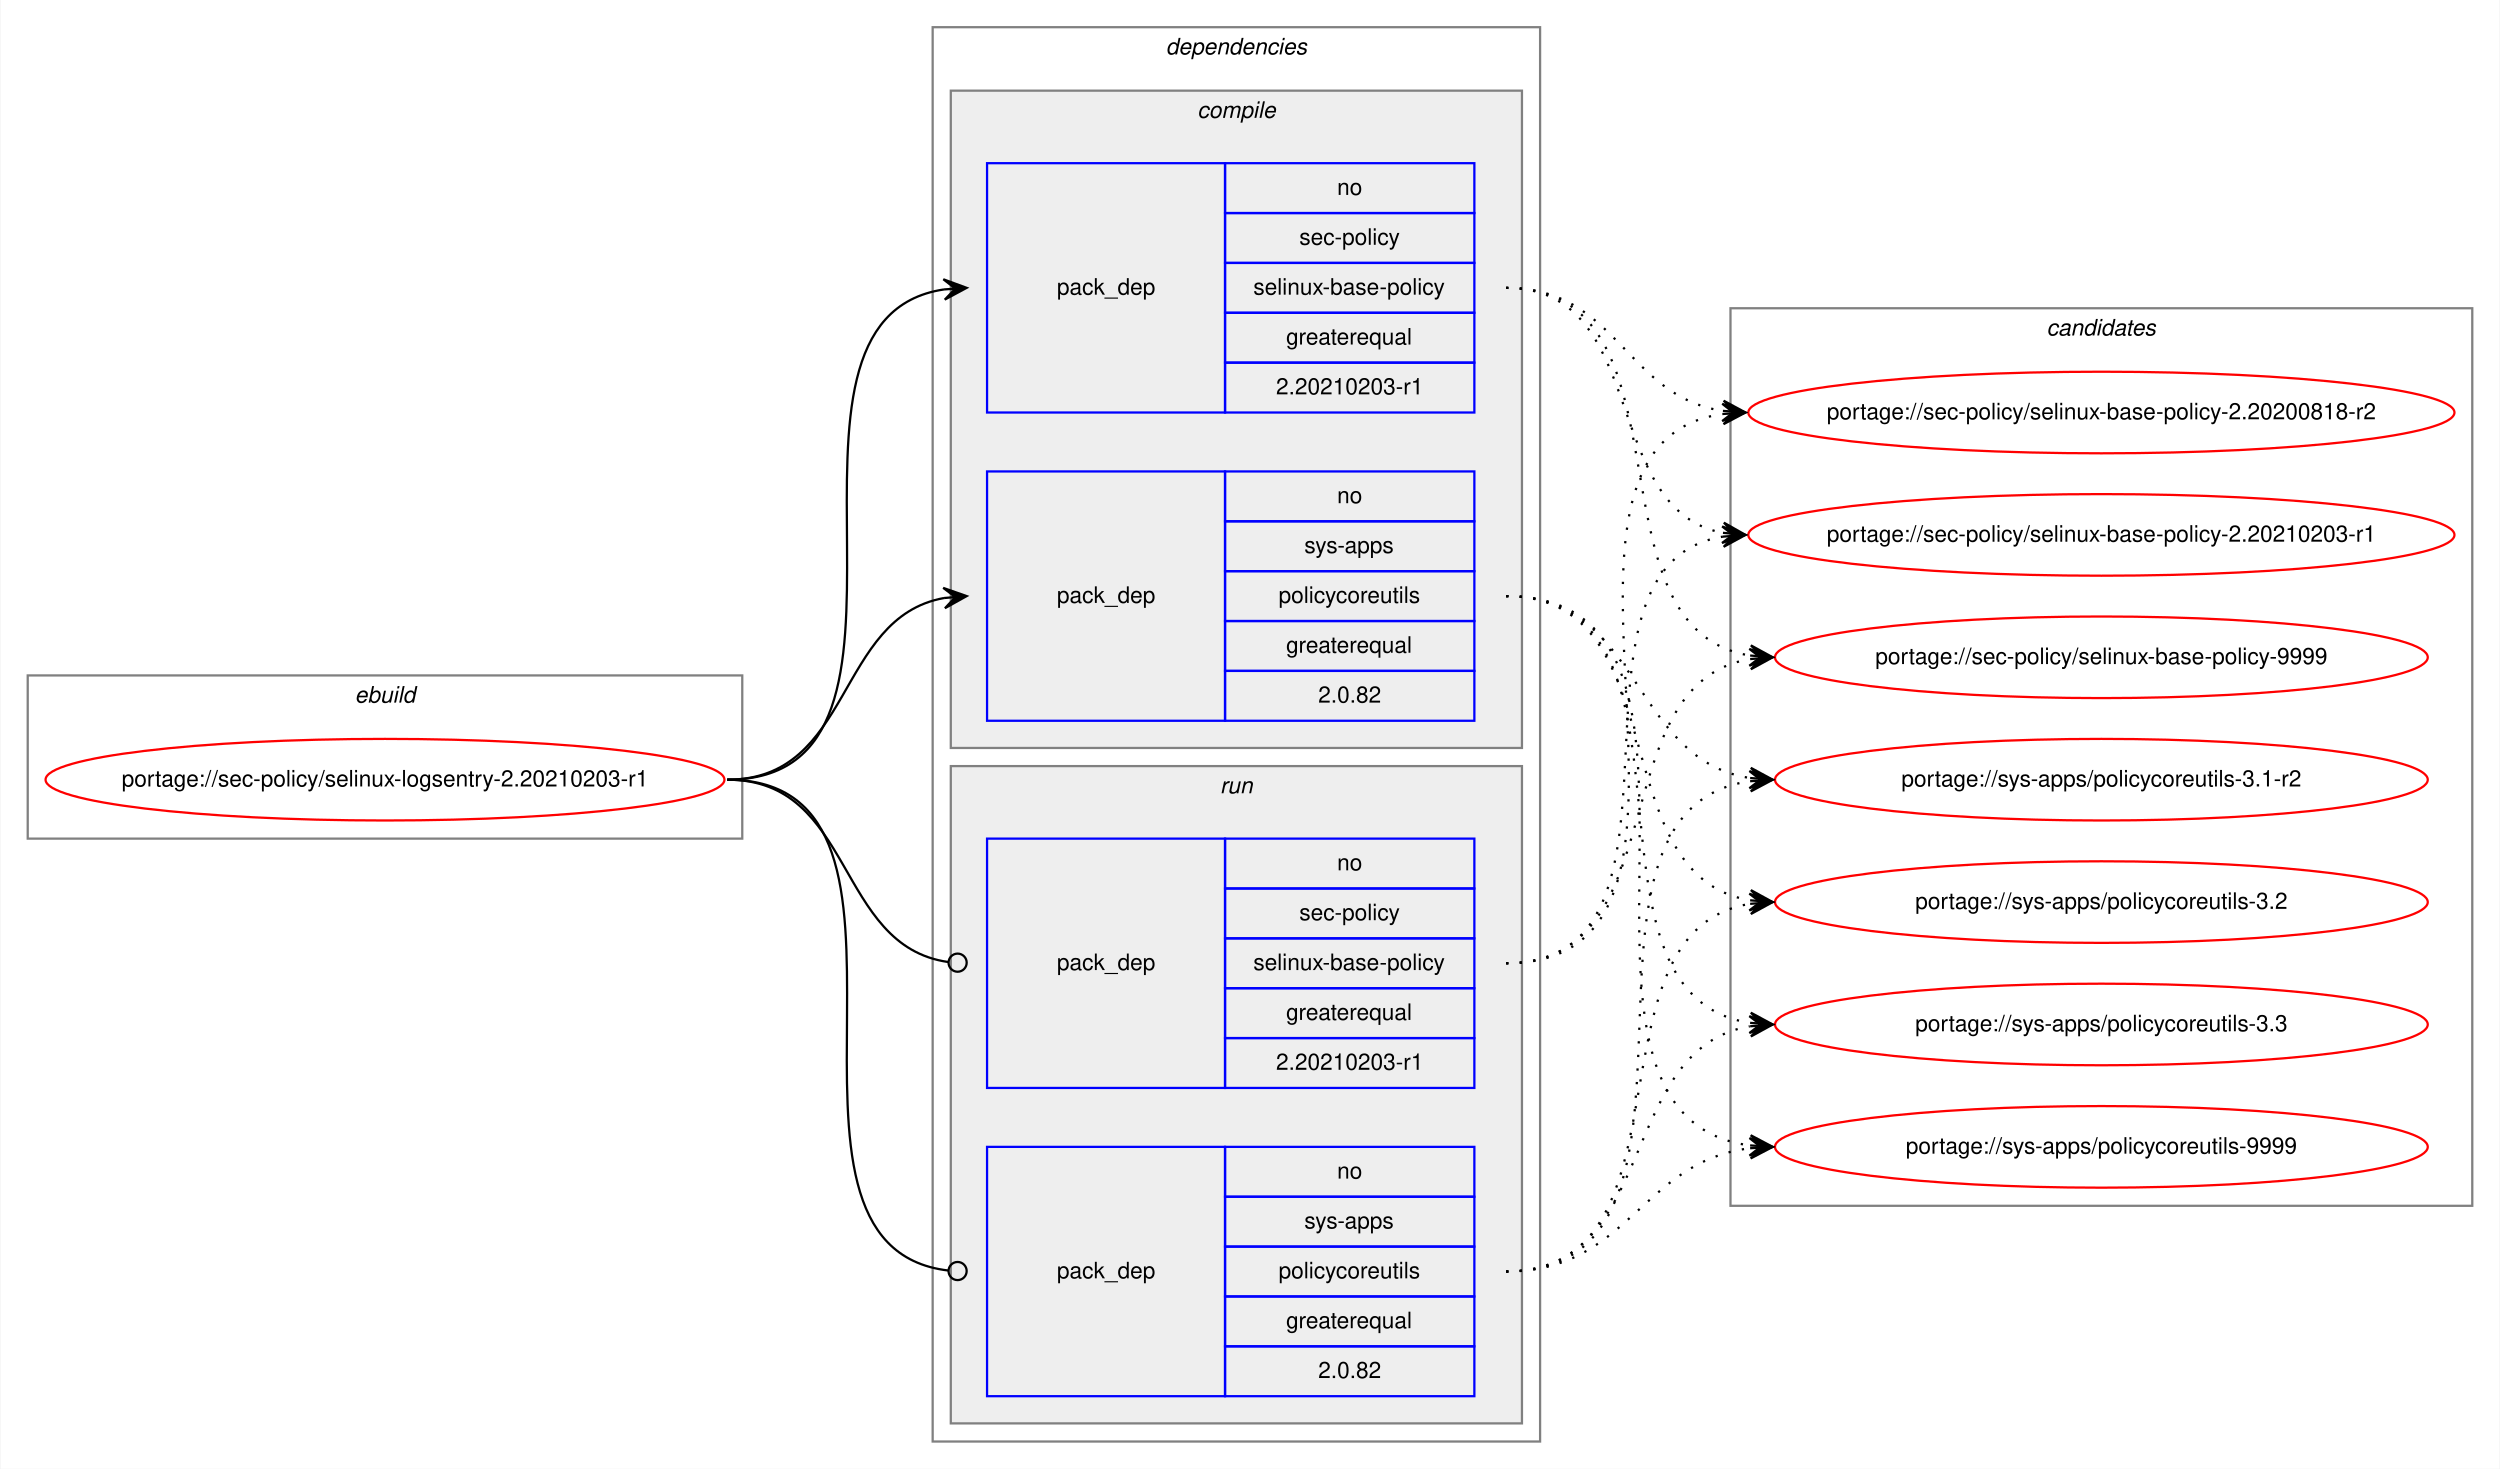
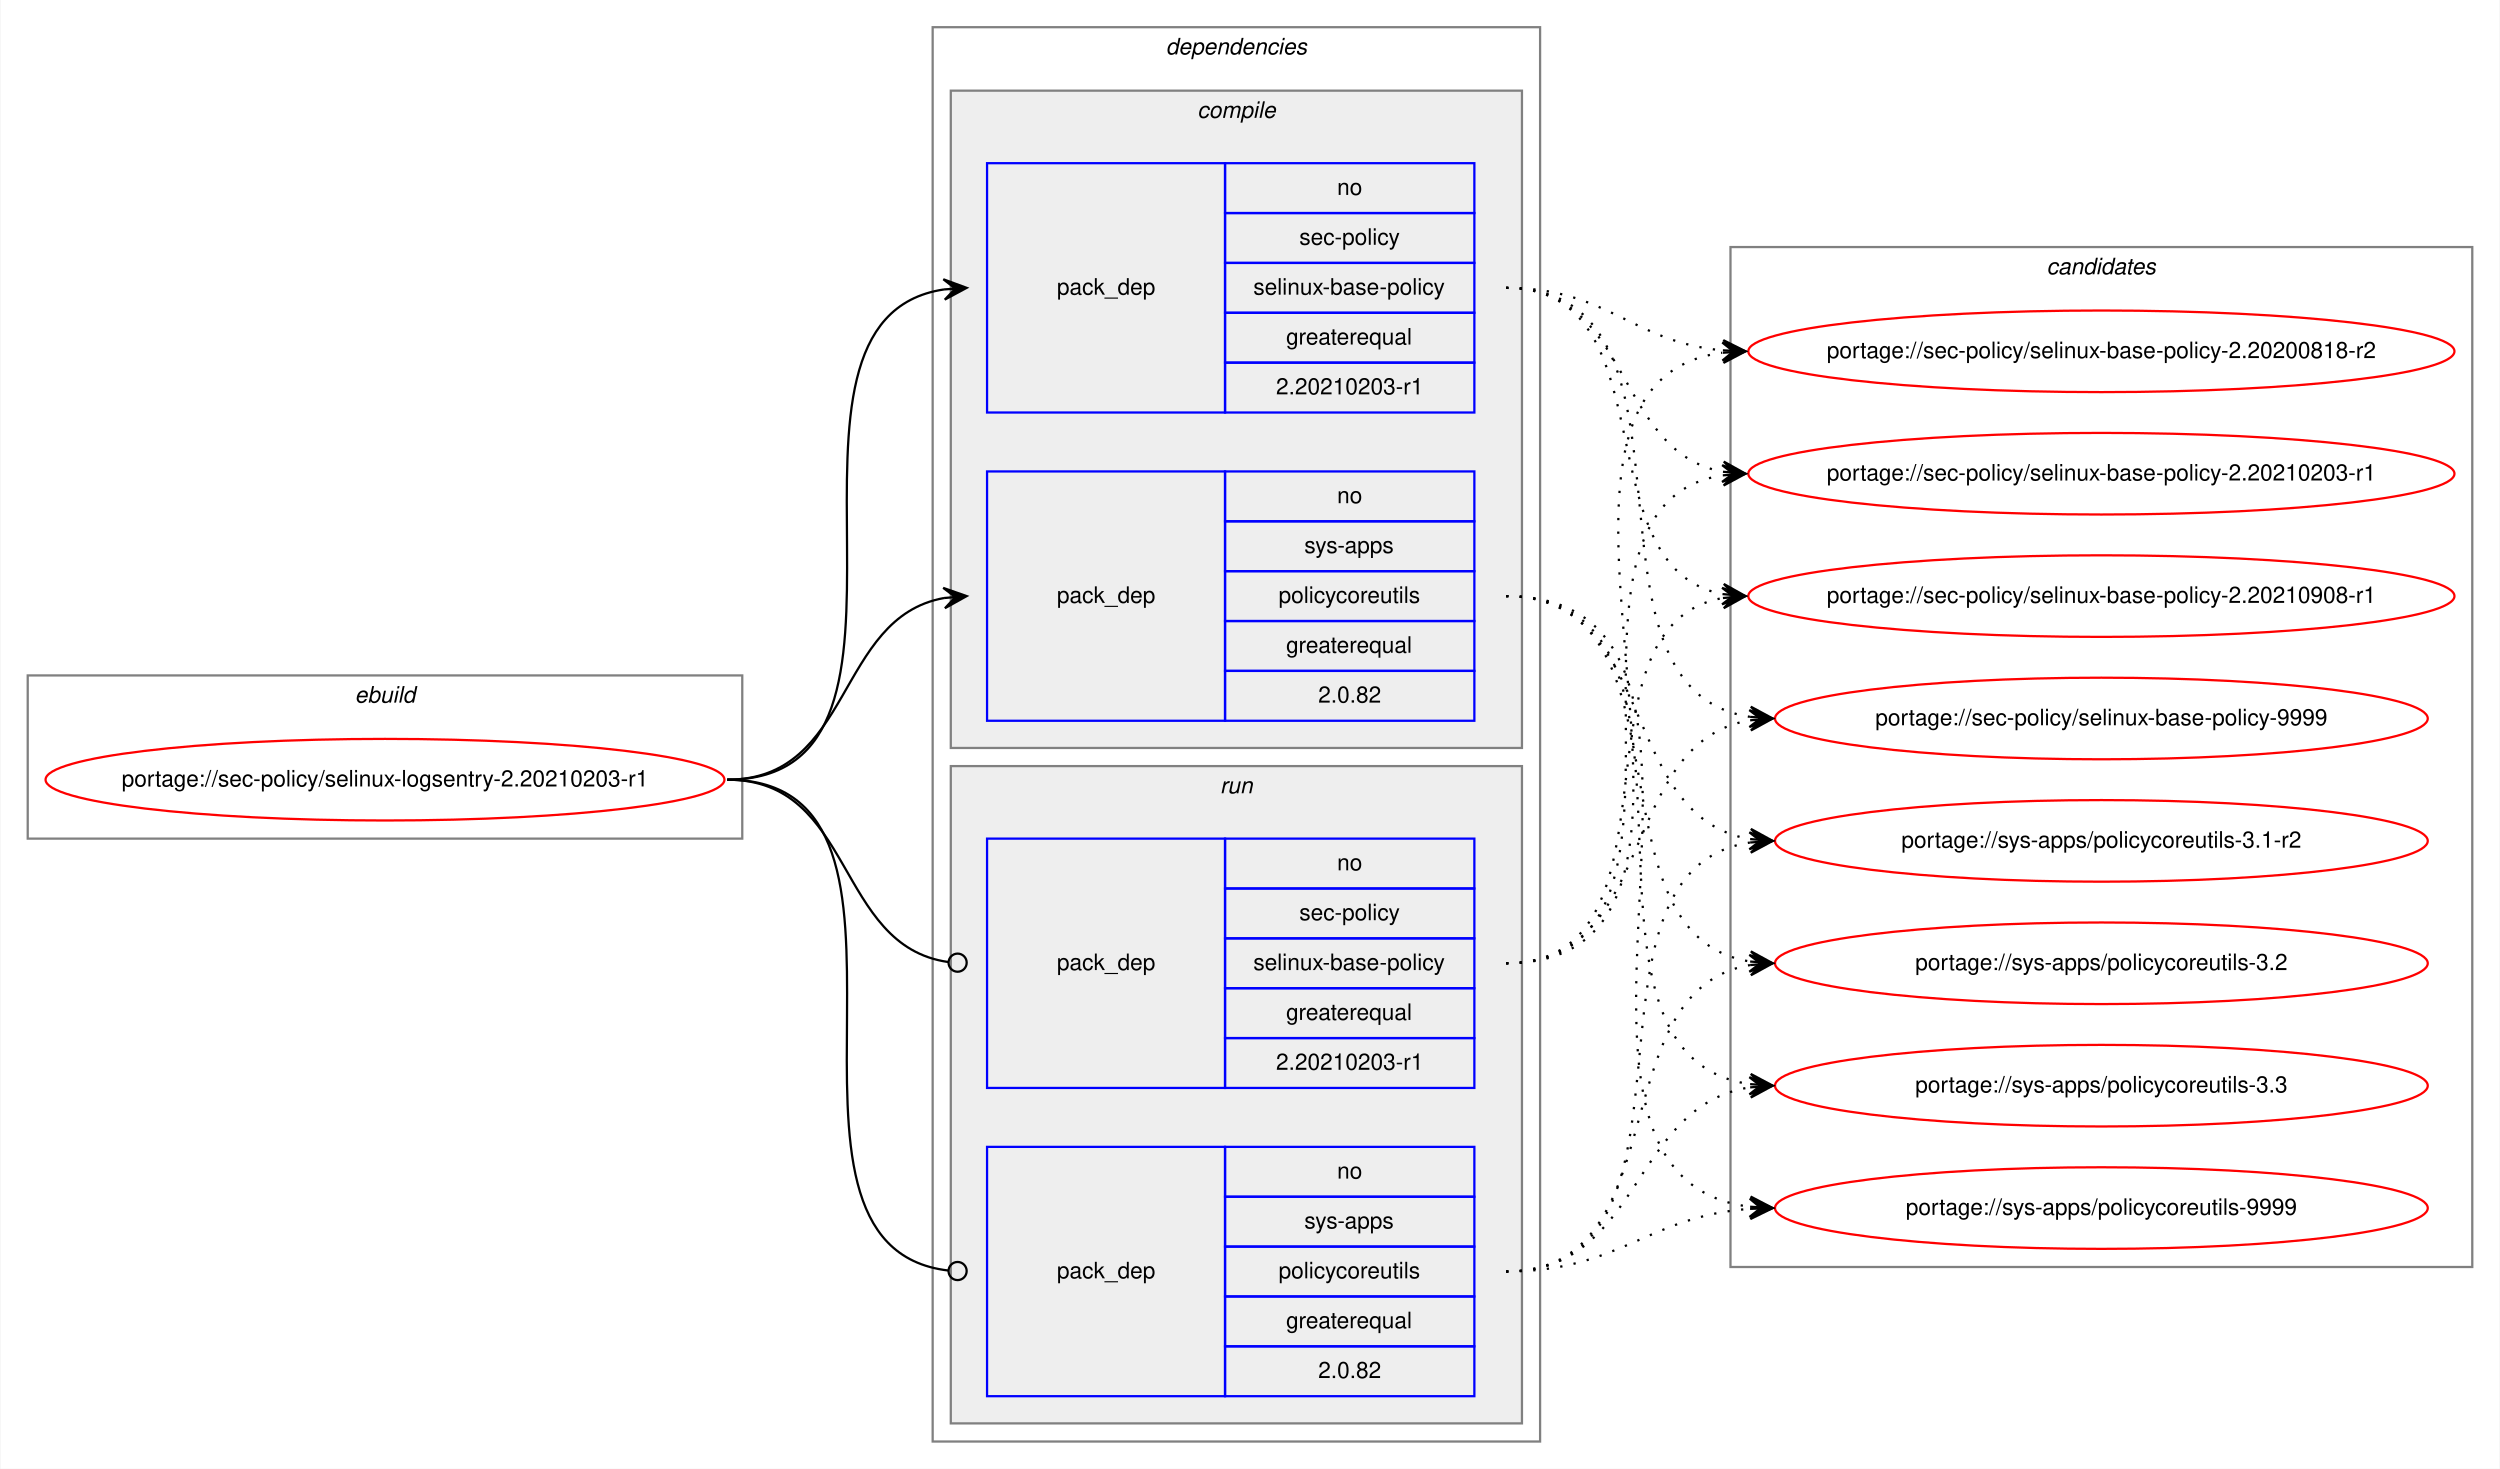
<svg xmlns="http://www.w3.org/2000/svg" xmlns:xlink="http://www.w3.org/1999/xlink" width="1103pt" height="648pt" viewBox="0.00 0.00 1102.54 648.00">
  <g id="graph0" class="graph" transform="scale(1 1) rotate(0) translate(4 644)">
    <polygon fill="white" stroke="transparent" points="-4,4 -4,-644 1098.54,-644 1098.54,4 -4,4" />
    <g id="clust1" class="cluster">
      <polygon fill="none" stroke="gray" points="8,-274 8,-346 323.26,-346 323.26,-274 8,-274" />
      <text text-anchor="start" x="152.29" y="-334" font-family="Helvetica,sans-Serif" font-style="italic" font-size="10.00">ebuild</text>
    </g>
    <g id="clust2" class="cluster">
      <polygon fill="none" stroke="gray" points="407.26,-8 407.26,-632 675.26,-632 675.26,-8 407.26,-8" />
      <text text-anchor="start" x="510.13" y="-620" font-family="Helvetica,sans-Serif" font-style="italic" font-size="10.00">dependencies</text>
    </g>
    <g id="clust3" class="cluster">
      <polygon fill="#eeeeee" stroke="gray" points="415.26,-314 415.26,-604 667.26,-604 667.26,-314 415.26,-314" />
      <text text-anchor="start" x="524.03" y="-592" font-family="Helvetica,sans-Serif" font-style="italic" font-size="10.00">compile</text>
    </g>
    <g id="clust7" class="cluster">
      <polygon fill="#eeeeee" stroke="gray" points="415.26,-16 415.26,-306 667.26,-306 667.26,-16 415.26,-16" />
      <text text-anchor="start" x="534.03" y="-294" font-family="Helvetica,sans-Serif" font-style="italic" font-size="10.00">run</text>
    </g>
    <g id="clust10" class="cluster">
-       <polygon fill="none" stroke="gray" points="759.26,-112 759.26,-508 1086.54,-508 1086.54,-112 759.26,-112" />
-       <text text-anchor="start" x="898.72" y="-496" font-family="Helvetica,sans-Serif" font-style="italic" font-size="10.00">candidates</text>
+       <polygon fill="none" stroke="gray" points="759.26,-85 759.26,-535 1086.54,-535 1086.54,-85 759.26,-85" />
+       <text text-anchor="start" x="898.72" y="-523" font-family="Helvetica,sans-Serif" font-style="italic" font-size="10.00">candidates</text>
    </g>
    <g id="node1" class="node">
      <g id="a_node1">
        <a xlink:href="../sec-policy/selinux-logsentry-2.20210203-r1.svg" xlink:title="portage://sec-policy/selinux-logsentry-2.20210203-r1">
          <ellipse fill="none" stroke="red" cx="165.63" cy="-300" rx="149.76" ry="18" />
          <text text-anchor="middle" x="165.63" y="-297" font-family="Helvetica,sans-Serif" font-size="10.00">portage://sec-policy/selinux-logsentry-2.20210203-r1</text>
        </a>
      </g>
    </g>
    <g id="node2" class="node">
      <polygon fill="none" stroke="blue" points="431.26,-462 431.26,-572 536.26,-572 536.26,-462 431.26,-462" />
      <text text-anchor="start" x="462.08" y="-514" font-family="Helvetica,sans-Serif" font-size="10.00">pack_dep</text>
      <polygon fill="none" stroke="blue" points="536.26,-550 536.26,-572 646.26,-572 646.26,-550 536.26,-550" />
      <text text-anchor="start" x="585.7" y="-558" font-family="Helvetica,sans-Serif" font-size="10.00">no</text>
      <polygon fill="none" stroke="blue" points="536.26,-528 536.26,-550 646.26,-550 646.26,-528 536.26,-528" />
      <text text-anchor="start" x="569.03" y="-536" font-family="Helvetica,sans-Serif" font-size="10.00">sec-policy</text>
      <polygon fill="none" stroke="blue" points="536.26,-506 536.26,-528 646.26,-528 646.26,-506 536.26,-506" />
      <text text-anchor="start" x="548.75" y="-514" font-family="Helvetica,sans-Serif" font-size="10.00">selinux-base-policy</text>
      <polygon fill="none" stroke="blue" points="536.26,-484 536.26,-506 646.26,-506 646.26,-484 536.26,-484" />
      <text text-anchor="start" x="563.19" y="-492" font-family="Helvetica,sans-Serif" font-size="10.00">greaterequal</text>
      <polygon fill="none" stroke="blue" points="536.26,-462 536.26,-484 646.26,-484 646.26,-462 536.26,-462" />
      <text text-anchor="start" x="558.74" y="-470" font-family="Helvetica,sans-Serif" font-size="10.00">2.20210203-r1</text>
    </g>
    <g id="edge1" class="edge">
      <path fill="none" stroke="black" d="M316.63,-300C420.33,-300 321.99,-502.83 412.27,-516.3" />
      <polygon fill="black" stroke="black" points="422.26,-517 411.97,-520.79 417.27,-516.65 412.28,-516.3 412.28,-516.3 412.28,-516.3 417.27,-516.65 412.6,-511.81 422.26,-517 422.26,-517" />
    </g>
    <g id="node3" class="node">
      <polygon fill="none" stroke="blue" points="431.26,-326 431.26,-436 536.26,-436 536.26,-326 431.26,-326" />
      <text text-anchor="start" x="462.08" y="-378" font-family="Helvetica,sans-Serif" font-size="10.00">pack_dep</text>
      <polygon fill="none" stroke="blue" points="536.26,-414 536.26,-436 646.26,-436 646.26,-414 536.26,-414" />
      <text text-anchor="start" x="585.7" y="-422" font-family="Helvetica,sans-Serif" font-size="10.00">no</text>
      <polygon fill="none" stroke="blue" points="536.26,-392 536.26,-414 646.26,-414 646.26,-392 536.26,-392" />
      <text text-anchor="start" x="571.25" y="-400" font-family="Helvetica,sans-Serif" font-size="10.00">sys-apps</text>
      <polygon fill="none" stroke="blue" points="536.26,-370 536.26,-392 646.26,-392 646.26,-370 536.26,-370" />
      <text text-anchor="start" x="559.87" y="-378" font-family="Helvetica,sans-Serif" font-size="10.00">policycoreutils</text>
      <polygon fill="none" stroke="blue" points="536.26,-348 536.26,-370 646.26,-370 646.26,-348 536.26,-348" />
      <text text-anchor="start" x="563.19" y="-356" font-family="Helvetica,sans-Serif" font-size="10.00">greaterequal</text>
      <polygon fill="none" stroke="blue" points="536.26,-326 536.26,-348 646.26,-348 646.26,-326 536.26,-326" />
      <text text-anchor="start" x="577.36" y="-334" font-family="Helvetica,sans-Serif" font-size="10.00">2.0.82</text>
    </g>
    <g id="edge2" class="edge">
      <path fill="none" stroke="black" d="M316.63,-300C372.21,-300 364.37,-371.49 412.27,-380.15" />
      <polygon fill="black" stroke="black" points="422.26,-381 411.91,-384.63 417.28,-380.57 412.29,-380.15 412.29,-380.15 412.29,-380.15 417.28,-380.57 412.68,-375.66 422.26,-381 422.26,-381" />
    </g>
    <g id="node4" class="node">
      <polygon fill="none" stroke="blue" points="431.26,-164 431.26,-274 536.26,-274 536.26,-164 431.26,-164" />
      <text text-anchor="start" x="462.08" y="-216" font-family="Helvetica,sans-Serif" font-size="10.00">pack_dep</text>
      <polygon fill="none" stroke="blue" points="536.26,-252 536.26,-274 646.26,-274 646.26,-252 536.26,-252" />
      <text text-anchor="start" x="585.7" y="-260" font-family="Helvetica,sans-Serif" font-size="10.00">no</text>
      <polygon fill="none" stroke="blue" points="536.26,-230 536.26,-252 646.26,-252 646.26,-230 536.26,-230" />
      <text text-anchor="start" x="569.03" y="-238" font-family="Helvetica,sans-Serif" font-size="10.00">sec-policy</text>
      <polygon fill="none" stroke="blue" points="536.26,-208 536.26,-230 646.26,-230 646.26,-208 536.26,-208" />
      <text text-anchor="start" x="548.75" y="-216" font-family="Helvetica,sans-Serif" font-size="10.00">selinux-base-policy</text>
      <polygon fill="none" stroke="blue" points="536.26,-186 536.26,-208 646.26,-208 646.26,-186 536.26,-186" />
      <text text-anchor="start" x="563.19" y="-194" font-family="Helvetica,sans-Serif" font-size="10.00">greaterequal</text>
      <polygon fill="none" stroke="blue" points="536.26,-164 536.26,-186 646.26,-186 646.26,-164 536.26,-164" />
      <text text-anchor="start" x="558.74" y="-172" font-family="Helvetica,sans-Serif" font-size="10.00">2.20210203-r1</text>
    </g>
    <g id="edge3" class="edge">
      <path fill="none" stroke="black" d="M316.63,-300C372.9,-300 364.16,-226.72 414.09,-219.56" />
      <ellipse fill="none" stroke="black" cx="418.27" cy="-219.27" rx="4" ry="4" />
    </g>
    <g id="node5" class="node">
      <polygon fill="none" stroke="blue" points="431.26,-28 431.26,-138 536.26,-138 536.26,-28 431.26,-28" />
      <text text-anchor="start" x="462.08" y="-80" font-family="Helvetica,sans-Serif" font-size="10.00">pack_dep</text>
      <polygon fill="none" stroke="blue" points="536.26,-116 536.26,-138 646.26,-138 646.26,-116 536.26,-116" />
      <text text-anchor="start" x="585.7" y="-124" font-family="Helvetica,sans-Serif" font-size="10.00">no</text>
      <polygon fill="none" stroke="blue" points="536.26,-94 536.26,-116 646.26,-116 646.26,-94 536.26,-94" />
      <text text-anchor="start" x="571.25" y="-102" font-family="Helvetica,sans-Serif" font-size="10.00">sys-apps</text>
      <polygon fill="none" stroke="blue" points="536.26,-72 536.26,-94 646.26,-94 646.26,-72 536.26,-72" />
      <text text-anchor="start" x="559.87" y="-80" font-family="Helvetica,sans-Serif" font-size="10.00">policycoreutils</text>
      <polygon fill="none" stroke="blue" points="536.26,-50 536.26,-72 646.26,-72 646.26,-50 536.26,-50" />
      <text text-anchor="start" x="563.19" y="-58" font-family="Helvetica,sans-Serif" font-size="10.00">greaterequal</text>
      <polygon fill="none" stroke="blue" points="536.26,-28 536.26,-50 646.26,-50 646.26,-28 536.26,-28" />
      <text text-anchor="start" x="577.36" y="-36" font-family="Helvetica,sans-Serif" font-size="10.00">2.0.82</text>
    </g>
    <g id="edge4" class="edge">
      <path fill="none" stroke="black" d="M316.63,-300C421.06,-300 320.59,-94.29 414.22,-83.44" />
      <ellipse fill="none" stroke="black" cx="418.26" cy="-83.22" rx="4" ry="4" />
    </g>
    <g id="node6" class="node">
      <g id="a_node6">
        <a xlink:href="../sec-policy/selinux-base-policy-2.20200818-r2.svg" xlink:title="portage://sec-policy/selinux-base-policy-2.20200818-r2">
-           <ellipse fill="none" stroke="red" cx="922.9" cy="-462" rx="155.78" ry="18" />
-           <text text-anchor="middle" x="922.9" y="-459" font-family="Helvetica,sans-Serif" font-size="10.00">portage://sec-policy/selinux-base-policy-2.20200818-r2</text>
+           <ellipse fill="none" stroke="red" cx="922.9" cy="-489" rx="155.78" ry="18" />
+           <text text-anchor="middle" x="922.9" y="-486" font-family="Helvetica,sans-Serif" font-size="10.00">portage://sec-policy/selinux-base-policy-2.20200818-r2</text>
        </a>
      </g>
    </g>
    <g id="edge5" class="edge">
-       <path fill="none" stroke="black" stroke-dasharray="1,5" d="M660.26,-517C709.57,-517 712.75,-469.26 755.75,-462.74" />
-       <polygon fill="black" stroke="black" points="765.9,-462 756.25,-467.21 760.91,-462.36 755.92,-462.72 755.92,-462.72 755.92,-462.72 760.91,-462.36 755.6,-458.24 765.9,-462 765.9,-462" />
+       <path fill="none" stroke="black" stroke-dasharray="1,5" d="M660.26,-517C705.22,-517 715.84,-493 755.71,-489.44" />
+       <polygon fill="black" stroke="black" points="765.9,-489 756.1,-493.93 760.9,-489.22 755.91,-489.43 755.91,-489.43 755.91,-489.43 760.9,-489.22 755.71,-484.94 765.9,-489 765.9,-489" />
    </g>
    <g id="node7" class="node">
      <g id="a_node7">
        <a xlink:href="../sec-policy/selinux-base-policy-2.20210203-r1.svg" xlink:title="portage://sec-policy/selinux-base-policy-2.20210203-r1">
-           <ellipse fill="none" stroke="red" cx="922.9" cy="-408" rx="155.78" ry="18" />
-           <text text-anchor="middle" x="922.9" y="-405" font-family="Helvetica,sans-Serif" font-size="10.00">portage://sec-policy/selinux-base-policy-2.20210203-r1</text>
+           <ellipse fill="none" stroke="red" cx="922.9" cy="-435" rx="155.78" ry="18" />
+           <text text-anchor="middle" x="922.9" y="-432" font-family="Helvetica,sans-Serif" font-size="10.00">portage://sec-policy/selinux-base-policy-2.20210203-r1</text>
        </a>
      </g>
    </g>
    <g id="edge6" class="edge">
-       <path fill="none" stroke="black" stroke-dasharray="1,5" d="M660.26,-517C724.03,-517 701.35,-419.6 755.67,-408.94" />
-       <polygon fill="black" stroke="black" points="765.9,-408 756.35,-413.4 760.92,-408.46 755.94,-408.92 755.94,-408.92 755.94,-408.92 760.92,-408.46 755.53,-404.44 765.9,-408 765.9,-408" />
+       <path fill="none" stroke="black" stroke-dasharray="1,5" d="M660.26,-517C716.09,-517 707.8,-444.63 755.87,-435.87" />
+       <polygon fill="black" stroke="black" points="765.9,-435 756.32,-440.34 760.92,-435.43 755.94,-435.86 755.94,-435.86 755.94,-435.86 760.92,-435.43 755.55,-431.38 765.9,-435 765.9,-435" />
    </g>
    <g id="node8" class="node">
      <g id="a_node8">
-         <a xlink:href="../sec-policy/selinux-base-policy-9999.svg" xlink:title="portage://sec-policy/selinux-base-policy-9999">
-           <ellipse fill="none" stroke="red" cx="922.9" cy="-354" rx="144" ry="18" />
-           <text text-anchor="middle" x="922.9" y="-351" font-family="Helvetica,sans-Serif" font-size="10.00">portage://sec-policy/selinux-base-policy-9999</text>
+         <a xlink:href="../sec-policy/selinux-base-policy-2.20210908-r1.svg" xlink:title="portage://sec-policy/selinux-base-policy-2.20210908-r1">
+           <ellipse fill="none" stroke="red" cx="922.9" cy="-381" rx="155.78" ry="18" />
+           <text text-anchor="middle" x="922.9" y="-378" font-family="Helvetica,sans-Serif" font-size="10.00">portage://sec-policy/selinux-base-policy-2.20210908-r1</text>
        </a>
      </g>
    </g>
    <g id="edge7" class="edge">
-       <path fill="none" stroke="black" stroke-dasharray="1,5" d="M660.26,-517C745.93,-517 693.31,-367.1 767.64,-354.8" />
-       <polygon fill="black" stroke="black" points="777.9,-354 768.28,-359.26 772.91,-354.39 767.93,-354.78 767.93,-354.78 767.93,-354.78 772.91,-354.39 767.58,-350.29 777.9,-354 777.9,-354" />
+       <path fill="none" stroke="black" stroke-dasharray="1,5" d="M660.26,-517C733.21,-517 693.54,-393.45 755.93,-381.87" />
+       <polygon fill="black" stroke="black" points="765.9,-381 756.33,-386.35 760.92,-381.43 755.94,-381.87 755.94,-381.87 755.94,-381.87 760.92,-381.43 755.55,-377.38 765.9,-381 765.9,-381" />
    </g>
    <g id="node9" class="node">
      <g id="a_node9">
-         <a xlink:href="../sys-apps/policycoreutils-3.1-r2.svg" xlink:title="portage://sys-apps/policycoreutils-3.1-r2">
-           <ellipse fill="none" stroke="red" cx="922.9" cy="-300" rx="144" ry="18" />
-           <text text-anchor="middle" x="922.9" y="-297" font-family="Helvetica,sans-Serif" font-size="10.00">portage://sys-apps/policycoreutils-3.1-r2</text>
+         <a xlink:href="../sec-policy/selinux-base-policy-9999.svg" xlink:title="portage://sec-policy/selinux-base-policy-9999">
+           <ellipse fill="none" stroke="red" cx="922.9" cy="-327" rx="144" ry="18" />
+           <text text-anchor="middle" x="922.9" y="-324" font-family="Helvetica,sans-Serif" font-size="10.00">portage://sec-policy/selinux-base-policy-9999</text>
        </a>
      </g>
    </g>
    <g id="edge8" class="edge">
-       <path fill="none" stroke="black" stroke-dasharray="1,5" d="M660.26,-381C720.14,-381 715.24,-308.92 767.79,-300.75" />
-       <polygon fill="black" stroke="black" points="777.9,-300 768.26,-305.23 772.91,-300.37 767.93,-300.74 767.93,-300.74 767.93,-300.74 772.91,-300.37 767.59,-296.25 777.9,-300 777.9,-300" />
+       <path fill="none" stroke="black" stroke-dasharray="1,5" d="M660.26,-517C755.99,-517 684.2,-340.48 767.82,-327.73" />
+       <polygon fill="black" stroke="black" points="777.9,-327 768.25,-332.21 772.91,-327.36 767.92,-327.72 767.92,-327.72 767.92,-327.72 772.91,-327.36 767.6,-323.23 777.9,-327 777.9,-327" />
    </g>
    <g id="node10" class="node">
      <g id="a_node10">
-         <a xlink:href="../sys-apps/policycoreutils-3.2.svg" xlink:title="portage://sys-apps/policycoreutils-3.2">
-           <ellipse fill="none" stroke="red" cx="922.9" cy="-246" rx="144" ry="18" />
-           <text text-anchor="middle" x="922.9" y="-243" font-family="Helvetica,sans-Serif" font-size="10.00">portage://sys-apps/policycoreutils-3.2</text>
+         <a xlink:href="../sys-apps/policycoreutils-3.1-r2.svg" xlink:title="portage://sys-apps/policycoreutils-3.1-r2">
+           <ellipse fill="none" stroke="red" cx="922.9" cy="-273" rx="144" ry="18" />
+           <text text-anchor="middle" x="922.9" y="-270" font-family="Helvetica,sans-Serif" font-size="10.00">portage://sys-apps/policycoreutils-3.1-r2</text>
        </a>
      </g>
    </g>
    <g id="edge9" class="edge">
-       <path fill="none" stroke="black" stroke-dasharray="1,5" d="M660.26,-381C736.27,-381 701.8,-257.86 767.88,-246.79" />
-       <polygon fill="black" stroke="black" points="777.9,-246 768.28,-251.28 772.91,-246.39 767.93,-246.79 767.93,-246.79 767.93,-246.79 772.91,-246.39 767.57,-242.3 777.9,-246 777.9,-246" />
+       <path fill="none" stroke="black" stroke-dasharray="1,5" d="M660.26,-381C727.63,-381 709.14,-283.69 767.8,-273.81" />
+       <polygon fill="black" stroke="black" points="777.9,-273 768.29,-278.28 772.91,-273.4 767.93,-273.8 767.93,-273.8 767.93,-273.8 772.91,-273.4 767.57,-269.31 777.9,-273 777.9,-273" />
    </g>
    <g id="node11" class="node">
      <g id="a_node11">
-         <a xlink:href="../sys-apps/policycoreutils-3.3.svg" xlink:title="portage://sys-apps/policycoreutils-3.3">
-           <ellipse fill="none" stroke="red" cx="922.9" cy="-192" rx="144" ry="18" />
-           <text text-anchor="middle" x="922.9" y="-189" font-family="Helvetica,sans-Serif" font-size="10.00">portage://sys-apps/policycoreutils-3.3</text>
+         <a xlink:href="../sys-apps/policycoreutils-3.2.svg" xlink:title="portage://sys-apps/policycoreutils-3.2">
+           <ellipse fill="none" stroke="red" cx="922.9" cy="-219" rx="144" ry="18" />
+           <text text-anchor="middle" x="922.9" y="-216" font-family="Helvetica,sans-Serif" font-size="10.00">portage://sys-apps/policycoreutils-3.2</text>
        </a>
      </g>
    </g>
    <g id="edge10" class="edge">
-       <path fill="none" stroke="black" stroke-dasharray="1,5" d="M660.26,-381C755.62,-381 684.52,-205.41 767.86,-192.72" />
-       <polygon fill="black" stroke="black" points="777.9,-192 768.25,-197.21 772.91,-192.36 767.92,-192.72 767.92,-192.72 767.92,-192.72 772.91,-192.36 767.6,-188.23 777.9,-192 777.9,-192" />
+       <path fill="none" stroke="black" stroke-dasharray="1,5" d="M660.26,-381C745.59,-381 693.61,-232.02 767.68,-219.8" />
+       <polygon fill="black" stroke="black" points="777.9,-219 768.28,-224.26 772.91,-219.39 767.93,-219.78 767.93,-219.78 767.93,-219.78 772.91,-219.39 767.58,-215.29 777.9,-219 777.9,-219" />
    </g>
    <g id="node12" class="node">
      <g id="a_node12">
+         <a xlink:href="../sys-apps/policycoreutils-3.3.svg" xlink:title="portage://sys-apps/policycoreutils-3.3">
+           <ellipse fill="none" stroke="red" cx="922.9" cy="-165" rx="144" ry="18" />
+           <text text-anchor="middle" x="922.9" y="-162" font-family="Helvetica,sans-Serif" font-size="10.00">portage://sys-apps/policycoreutils-3.3</text>
+         </a>
+       </g>
+     </g>
+     <g id="edge11" class="edge">
+       <path fill="none" stroke="black" stroke-dasharray="1,5" d="M660.26,-381C765.94,-381 675.06,-179.11 767.69,-165.7" />
+       <polygon fill="black" stroke="black" points="777.9,-165 768.23,-170.17 772.91,-165.34 767.92,-165.68 767.92,-165.68 767.92,-165.68 772.91,-165.34 767.61,-161.19 777.9,-165 777.9,-165" />
+     </g>
+     <g id="node13" class="node">
+       <g id="a_node13">
        <a xlink:href="../sys-apps/policycoreutils-9999.svg" xlink:title="portage://sys-apps/policycoreutils-9999">
-           <ellipse fill="none" stroke="red" cx="922.9" cy="-138" rx="144" ry="18" />
-           <text text-anchor="middle" x="922.9" y="-135" font-family="Helvetica,sans-Serif" font-size="10.00">portage://sys-apps/policycoreutils-9999</text>
-         </a>
-       </g>
-     </g>
-     <g id="edge11" class="edge">
-       <path fill="none" stroke="black" stroke-dasharray="1,5" d="M660.26,-381C776.61,-381 665.09,-152.49 767.65,-138.65" />
-       <polygon fill="black" stroke="black" points="777.9,-138 768.21,-143.13 772.91,-138.32 767.92,-138.64 767.92,-138.64 767.92,-138.64 772.91,-138.32 767.63,-134.15 777.9,-138 777.9,-138" />
+           <ellipse fill="none" stroke="red" cx="922.9" cy="-111" rx="144" ry="18" />
+           <text text-anchor="middle" x="922.9" y="-108" font-family="Helvetica,sans-Serif" font-size="10.00">portage://sys-apps/policycoreutils-9999</text>
+         </a>
+       </g>
    </g>
    <g id="edge12" class="edge">
-       <path fill="none" stroke="black" stroke-dasharray="1,5" d="M660.26,-219C774.46,-219 655.77,-447.51 755.87,-461.35" />
-       <polygon fill="black" stroke="black" points="765.9,-462 755.63,-465.84 760.91,-461.67 755.92,-461.35 755.92,-461.35 755.92,-461.35 760.91,-461.67 756.21,-456.86 765.9,-462 765.9,-462" />
+       <path fill="none" stroke="black" stroke-dasharray="1,5" d="M660.26,-381C787.57,-381 654.68,-125.56 767.77,-111.59" />
+       <polygon fill="black" stroke="black" points="777.9,-111 768.18,-116.08 772.91,-111.29 767.92,-111.59 767.92,-111.59 767.92,-111.59 772.91,-111.29 767.65,-107.09 777.9,-111 777.9,-111" />
    </g>
    <g id="edge13" class="edge">
-       <path fill="none" stroke="black" stroke-dasharray="1,5" d="M660.26,-219C752.92,-219 675.86,-394.23 755.92,-407.24" />
-       <polygon fill="black" stroke="black" points="765.9,-408 755.58,-411.73 760.91,-407.62 755.93,-407.24 755.93,-407.24 755.93,-407.24 760.91,-407.62 756.27,-402.75 765.9,-408 765.9,-408" />
+       <path fill="none" stroke="black" stroke-dasharray="1,5" d="M660.26,-219C785.47,-219 645.43,-473.92 755.61,-488.36" />
+       <polygon fill="black" stroke="black" points="765.9,-489 755.64,-492.87 760.91,-488.69 755.92,-488.38 755.92,-488.38 755.92,-488.38 760.91,-488.69 756.2,-483.89 765.9,-489 765.9,-489" />
    </g>
    <g id="edge14" class="edge">
-       <path fill="none" stroke="black" stroke-dasharray="1,5" d="M660.26,-219C736.27,-219 701.8,-342.14 767.88,-353.21" />
-       <polygon fill="black" stroke="black" points="777.9,-354 767.57,-357.7 772.91,-353.61 767.93,-353.21 767.93,-353.21 767.93,-353.21 772.91,-353.61 768.28,-348.72 777.9,-354 777.9,-354" />
+       <path fill="none" stroke="black" stroke-dasharray="1,5" d="M660.26,-219C763.47,-219 666.17,-420.49 755.68,-434.26" />
+       <polygon fill="black" stroke="black" points="765.9,-435 755.6,-438.77 760.91,-434.64 755.92,-434.28 755.92,-434.28 755.92,-434.28 760.91,-434.64 756.25,-429.79 765.9,-435 765.9,-435" />
    </g>
    <g id="edge15" class="edge">
-       <path fill="none" stroke="black" stroke-dasharray="1,5" d="M660.26,-83C766.32,-83 674.72,-285.83 767.65,-299.3" />
-       <polygon fill="black" stroke="black" points="777.9,-300 767.61,-303.81 772.91,-299.66 767.92,-299.32 767.92,-299.32 767.92,-299.32 772.91,-299.66 768.23,-294.83 777.9,-300 777.9,-300" />
+       <path fill="none" stroke="black" stroke-dasharray="1,5" d="M660.26,-219C742.52,-219 685.36,-367.38 755.64,-380.13" />
+       <polygon fill="black" stroke="black" points="765.9,-381 755.55,-384.64 760.92,-380.58 755.93,-380.15 755.93,-380.15 755.93,-380.15 760.92,-380.58 756.31,-375.67 765.9,-381 765.9,-381" />
    </g>
    <g id="edge16" class="edge">
-       <path fill="none" stroke="black" stroke-dasharray="1,5" d="M660.26,-83C745.93,-83 693.31,-232.9 767.64,-245.2" />
-       <polygon fill="black" stroke="black" points="777.9,-246 767.58,-249.71 772.91,-245.61 767.93,-245.22 767.93,-245.22 767.93,-245.22 772.91,-245.61 768.28,-240.74 777.9,-246 777.9,-246" />
+       <path fill="none" stroke="black" stroke-dasharray="1,5" d="M660.26,-219C727.63,-219 709.14,-316.31 767.8,-326.19" />
+       <polygon fill="black" stroke="black" points="777.9,-327 767.57,-330.69 772.91,-326.6 767.93,-326.2 767.93,-326.2 767.93,-326.2 772.91,-326.6 768.29,-321.72 777.9,-327 777.9,-327" />
    </g>
    <g id="edge17" class="edge">
-       <path fill="none" stroke="black" stroke-dasharray="1,5" d="M660.26,-83C727.92,-83 708.9,-181.21 767.76,-191.19" />
-       <polygon fill="black" stroke="black" points="777.9,-192 767.57,-195.68 772.91,-191.6 767.93,-191.2 767.93,-191.2 767.93,-191.2 772.91,-191.6 768.29,-186.71 777.9,-192 777.9,-192" />
+       <path fill="none" stroke="black" stroke-dasharray="1,5" d="M660.26,-83C755.99,-83 684.2,-259.52 767.82,-272.27" />
+       <polygon fill="black" stroke="black" points="777.9,-273 767.6,-276.77 772.91,-272.64 767.92,-272.28 767.92,-272.28 767.92,-272.28 772.91,-272.64 768.25,-267.79 777.9,-273 777.9,-273" />
    </g>
    <g id="edge18" class="edge">
-       <path fill="none" stroke="black" stroke-dasharray="1,5" d="M660.26,-83C714.37,-83 719.69,-131.34 767.7,-137.38" />
-       <polygon fill="black" stroke="black" points="777.9,-138 767.64,-141.89 772.91,-137.7 767.92,-137.4 767.92,-137.4 767.92,-137.4 772.91,-137.7 768.19,-132.9 777.9,-138 777.9,-138" />
+       <path fill="none" stroke="black" stroke-dasharray="1,5" d="M660.26,-83C736.59,-83 701.52,-207.06 767.84,-218.2" />
+       <polygon fill="black" stroke="black" points="777.9,-219 767.57,-222.69 772.91,-218.6 767.93,-218.21 767.93,-218.21 767.93,-218.21 772.91,-218.6 768.29,-213.72 777.9,-219 777.9,-219" />
+     </g>
+     <g id="edge19" class="edge">
+       <path fill="none" stroke="black" stroke-dasharray="1,5" d="M660.26,-83C720.38,-83 715.04,-155.97 767.75,-164.24" />
+       <polygon fill="black" stroke="black" points="777.9,-165 767.59,-168.74 772.91,-164.63 767.93,-164.25 767.93,-164.25 767.93,-164.25 772.91,-164.63 768.26,-159.77 777.9,-165 777.9,-165" />
+     </g>
+     <g id="edge20" class="edge">
+       <path fill="none" stroke="black" stroke-dasharray="1,5" d="M660.26,-83C710.43,-83 722.61,-107.4 767.74,-110.65" />
+       <polygon fill="black" stroke="black" points="777.9,-111 767.75,-115.15 772.9,-110.83 767.9,-110.65 767.9,-110.65 767.9,-110.65 772.9,-110.83 768.06,-106.15 777.9,-111 777.9,-111" />
    </g>
  </g>
</svg>
